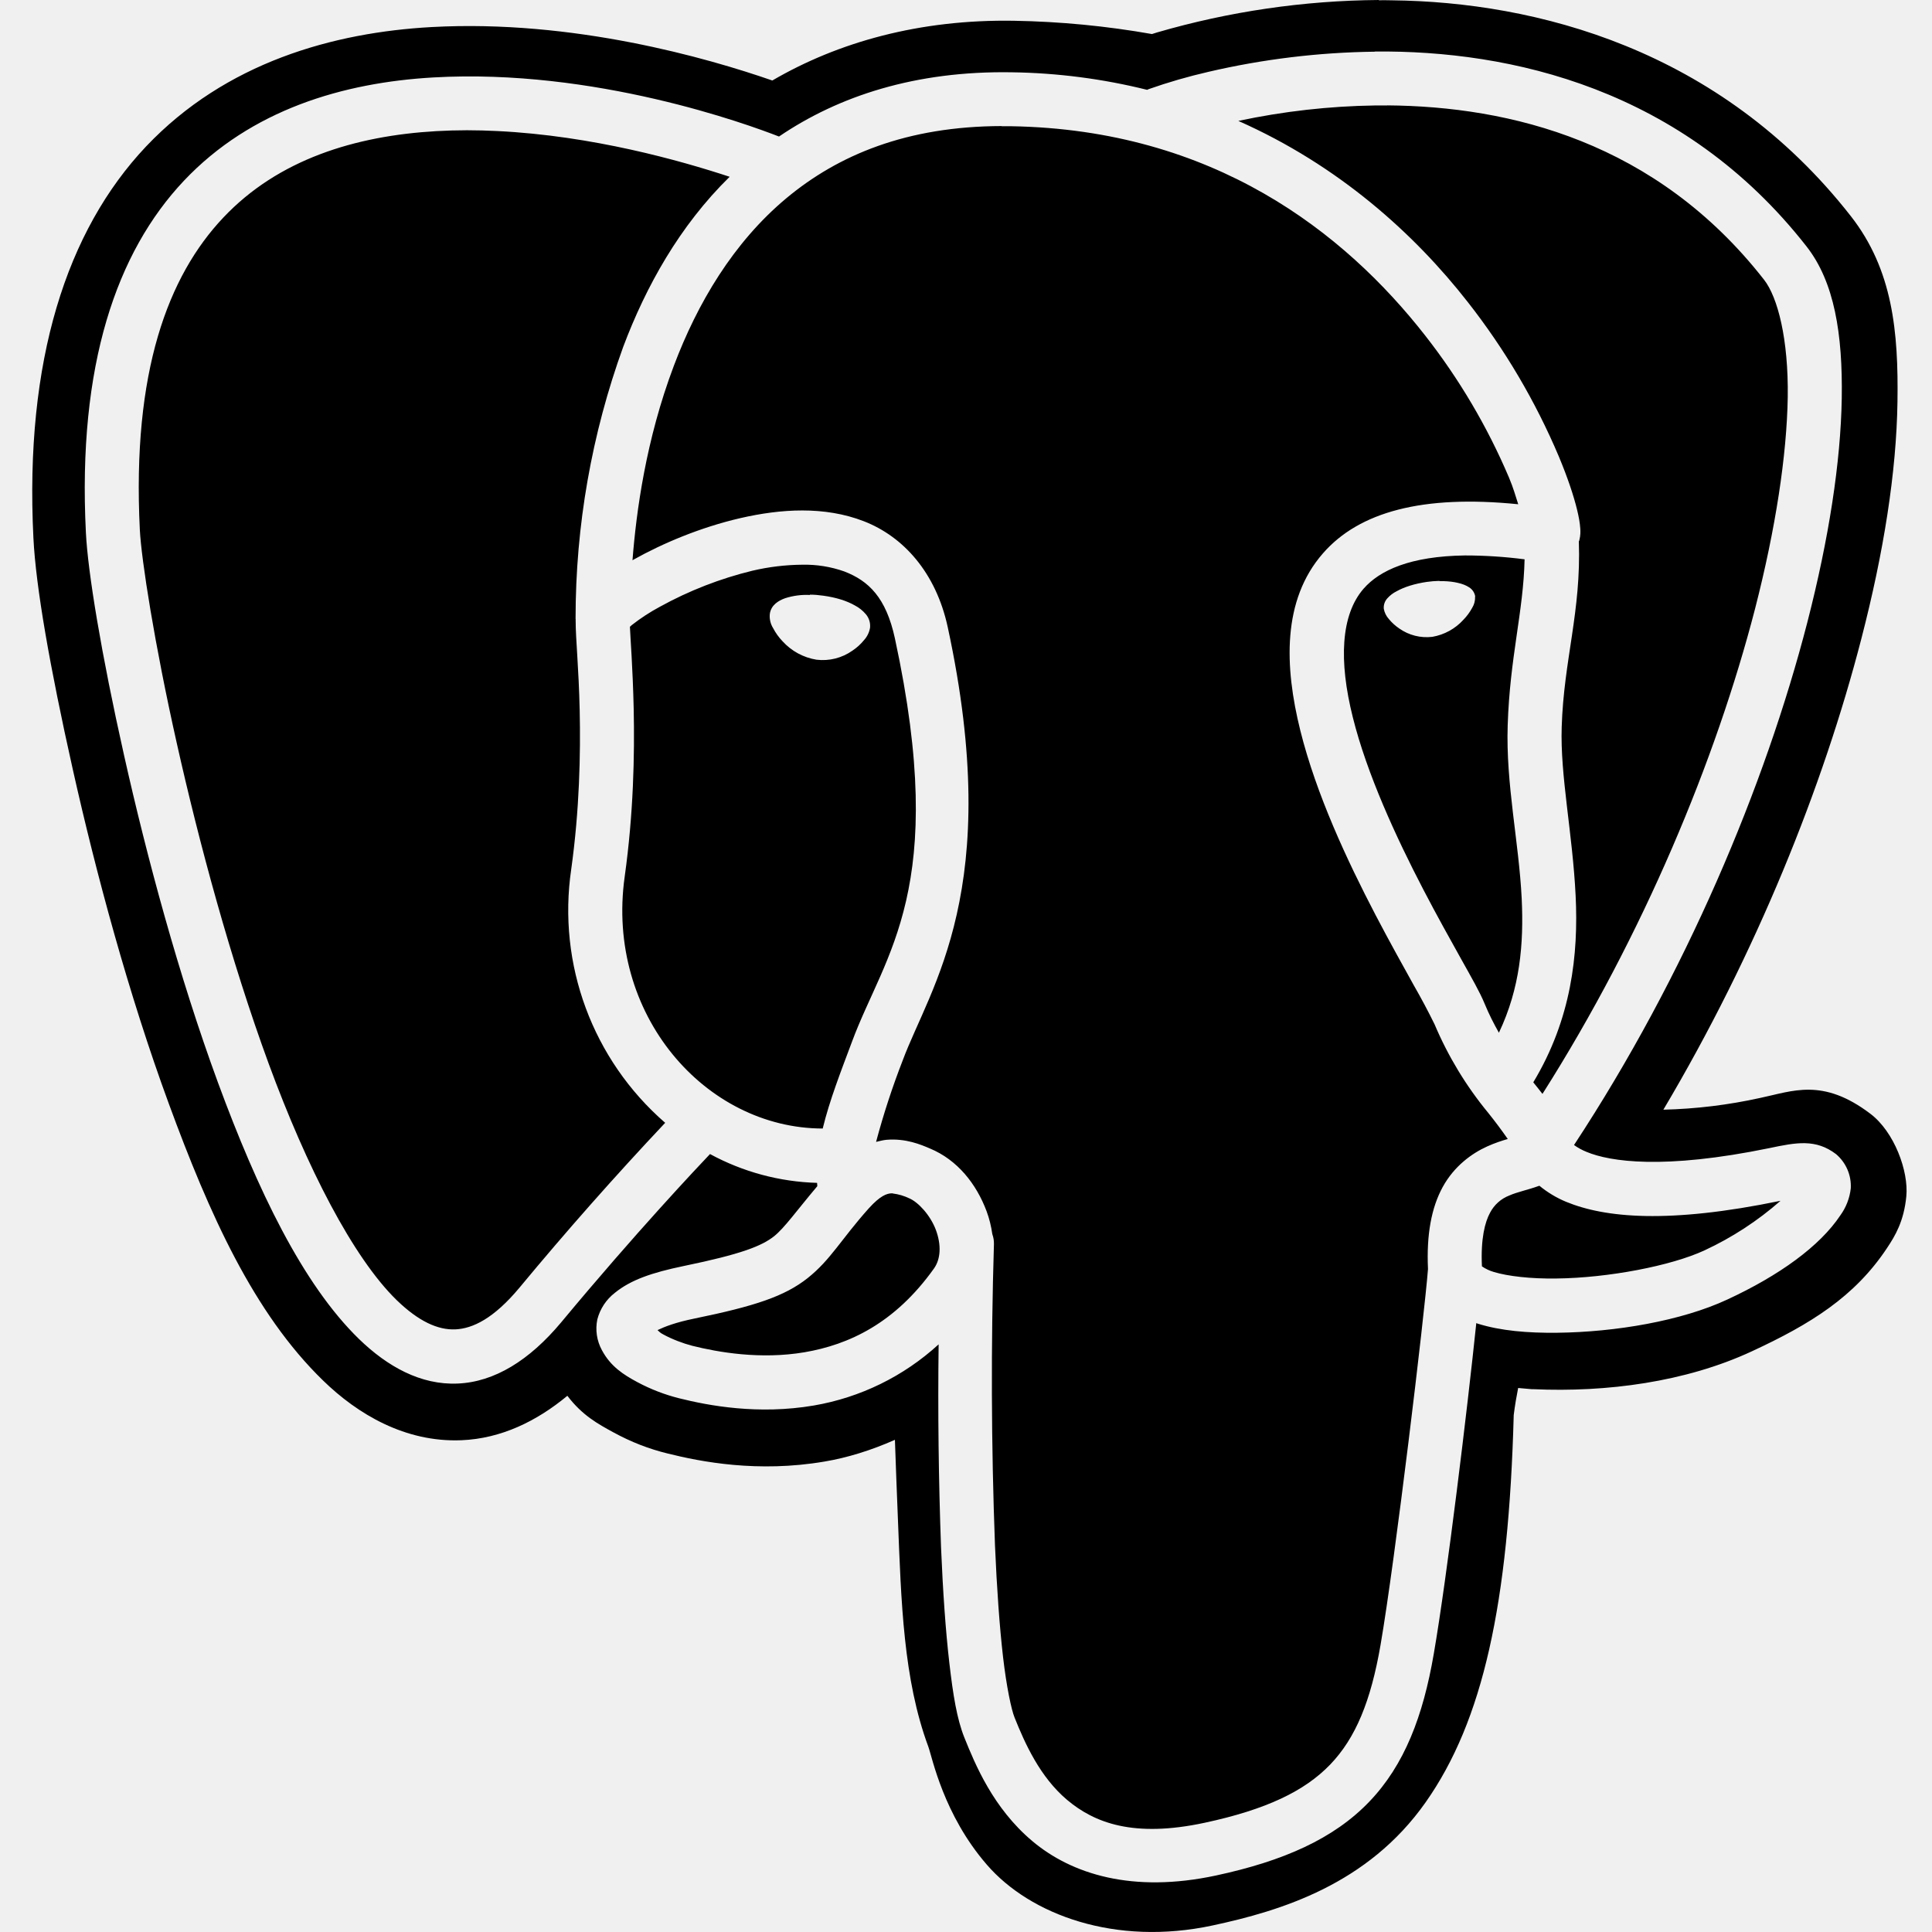
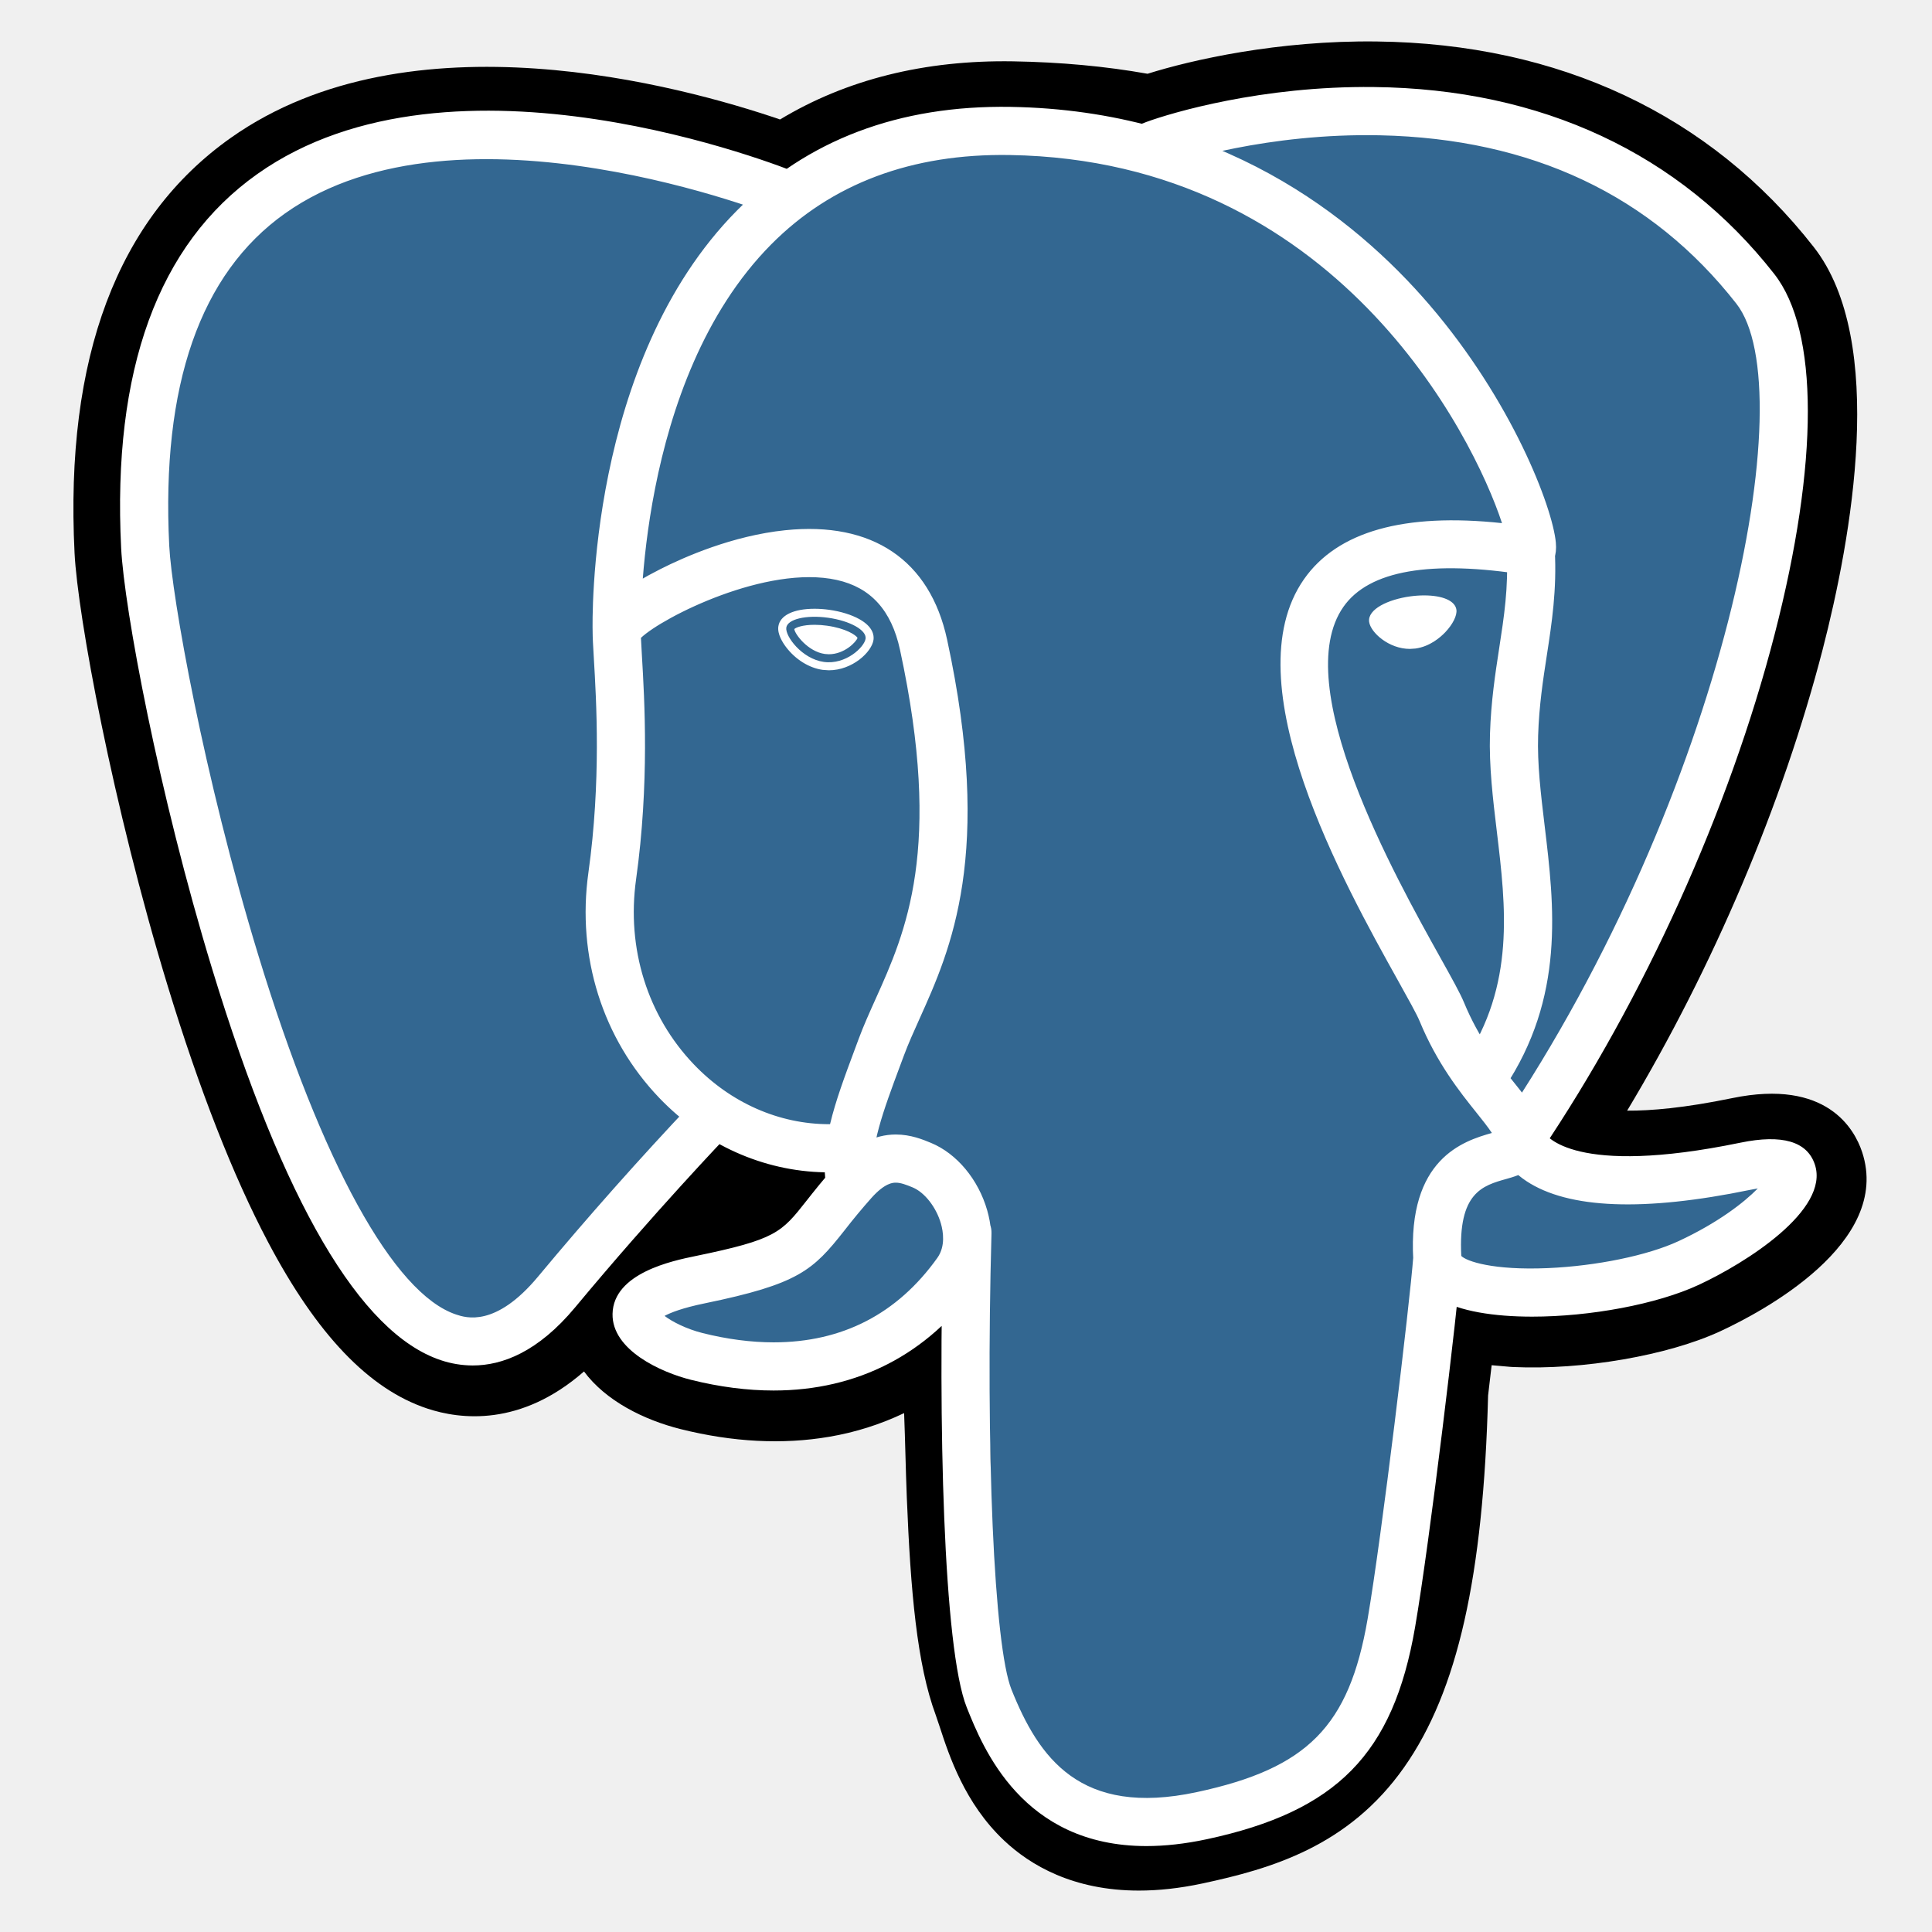
- <svg xmlns="http://www.w3.org/2000/svg" fill="#000000" width="800px" height="800px" viewBox="0 0 24 24" role="img">
-   <path d="M17.128 0a10.134 10.134 0 0 0-2.755.403l-.063.02A10.922 10.922 0 0 0 12.6.258C11.422.238 10.41.524 9.594 1 8.79.721 7.122.24 5.364.336 4.14.403 2.804.775 1.814 1.82.827 2.865.305 4.482.415 6.682c.03.607.203 1.597.49 2.879s.69 2.783 1.193 4.152c.503 1.37 1.054 2.6 1.915 3.436.43.419 1.022.771 1.72.742.49-.02.933-.235 1.315-.552.186.245.385.352.566.451.228.125.45.21.68.266.413.103 1.12.241 1.948.1.282-.047.579-.139.875-.27.011.33.024.653.037.98.041 1.036.067 1.993.378 2.832.05.137.187.843.727 1.466.54.624 1.598 1.013 2.803.755.85-.182 1.931-.51 2.649-1.532.71-1.01 1.03-2.459 1.093-4.809.016-.127.035-.235.055-.336l.169.015h.02c.907.041 1.891-.088 2.713-.47.728-.337 1.279-.678 1.68-1.283.1-.15.21-.331.24-.643s-.149-.8-.446-1.025c-.595-.452-.969-.28-1.37-.197a6.27 6.27 0 0 1-1.202.146c1.156-1.947 1.985-4.015 2.458-5.845.28-1.08.437-2.076.45-2.947.013-.871-.058-1.642-.58-2.309C21.36.6 19.067.024 17.293.004c-.055-.001-.11-.002-.165-.001zm-.047.64c1.678-.016 3.822.455 5.361 2.422.346.442.449 1.088.437 1.884-.013.795-.16 1.747-.429 2.79-.522 2.02-1.508 4.375-2.897 6.488a.756.756 0 0 0 .158.086c.29.12.951.223 2.27-.048.332-.07.575-.117.827.075a.52.52 0 0 1 .183.425.704.704 0 0 1-.13.336c-.255.383-.758.746-1.403 1.045-.571.266-1.39.405-2.116.413-.364.004-.7-.024-.985-.113l-.018-.007c-.11 1.06-.363 3.153-.528 4.108-.132.77-.363 1.382-.804 1.84-.44.458-1.063.734-1.901.914-1.038.223-1.795-.017-2.283-.428-.487-.41-.71-.954-.844-1.287-.092-.23-.14-.528-.186-.926-.046-.398-.08-.885-.103-1.434a51.426 51.426 0 0 1-.03-2.523 3.061 3.061 0 0 1-1.552.76c-.689.117-1.304.002-1.671-.09a2.276 2.276 0 0 1-.52-.201c-.17-.091-.332-.194-.44-.397a.56.56 0 0 1-.057-.381.61.61 0 0 1 .218-.331c.198-.161.46-.251.855-.333.719-.148.97-.249 1.123-.37.13-.104.277-.314.537-.622a1.16 1.16 0 0 1-.003-.041 2.96 2.96 0 0 1-1.33-.358c-.15.158-.916.968-1.85 2.092-.393.47-.827.74-1.285.759-.458.02-.872-.211-1.224-.552-.703-.683-1.264-1.858-1.753-3.186-.488-1.328-.885-2.807-1.167-4.067-.283-1.26-.45-2.276-.474-2.766-.105-2.082.382-3.485 1.217-4.37.836-.885 1.982-1.22 3.099-1.284 2.005-.115 3.909.584 4.294.734.742-.504 1.698-.818 2.892-.798a7.39 7.39 0 0 1 1.681.218l.02-.009a6.854 6.854 0 0 1 .739-.214A9.626 9.626 0 0 1 17.08.642zm.152.67h-.146a8.74 8.74 0 0 0-1.704.192c1.246.552 2.187 1.402 2.85 2.25a8.44 8.44 0 0 1 1.132 1.92c.11.264.184.487.226.66.021.087.035.16.04.236.002.038.004.077-.012.144 0 .003-.005.01-.006.013.03.876-.187 1.47-.213 2.306-.02.606.135 1.318.173 2.095.036.73-.052 1.532-.526 2.319.04.048.076.096.114.144 1.254-1.975 2.158-4.16 2.64-6.023.258-1.003.395-1.912.407-2.632.01-.72-.124-1.242-.295-1.46-1.342-1.716-3.158-2.153-4.68-2.165zm-4.79.256c-1.182.003-2.03.36-2.673.895-.663.553-1.108 1.31-1.4 2.085-.347.92-.466 1.81-.513 2.414l.013-.008c.357-.2.826-.4 1.328-.516.502-.115 1.043-.151 1.533.039s.895.637 1.042 1.315c.704 3.257-.219 4.468-.559 5.382a9.61 9.61 0 0 0-.331 1.013c.043-.01.086-.022.129-.026.24-.02.428.06.54.108.342.142.577.44.704.78.033.089.057.185.071.284a.336.336 0 0 1 .02.127 55.14 55.14 0 0 0 .013 3.738c.023.538.057 1.012.1 1.386.043.373.104.657.143.753.128.32.315.739.653 1.024.338.284.823.474 1.709.284.768-.165 1.242-.394 1.559-.723.316-.329.505-.787.626-1.488.181-1.05.545-4.095.589-4.668-.02-.432.044-.764.182-1.017.142-.26.362-.419.552-.505.095-.043.184-.072.257-.093a5.956 5.956 0 0 0-.243-.325 4.456 4.456 0 0 1-.666-1.099 8.296 8.296 0 0 0-.257-.483c-.133-.24-.301-.54-.477-.877-.352-.675-.735-1.493-.934-2.29-.198-.796-.227-1.62.281-2.201.45-.516 1.24-.73 2.426-.61-.035-.105-.056-.192-.115-.332a7.817 7.817 0 0 0-1.041-1.764c-1.005-1.285-2.632-2.559-5.146-2.6h-.115zm-6.642.052c-.127 0-.254.004-.38.011-1.01.058-1.965.351-2.648 1.075-.684.724-1.134 1.911-1.036 3.876.019.372.181 1.414.459 2.652.277 1.238.67 2.695 1.142 3.982.473 1.287 1.046 2.407 1.59 2.937.274.265.512.372.728.363.217-.01.478-.135.797-.518a43.244 43.244 0 0 1 1.81-2.048 3.497 3.497 0 0 1-1.167-3.15c.103-.739.117-1.43.105-1.976-.012-.532-.05-.886-.05-1.107a.336.336 0 0 1 0-.019v-.005l-.001-.006v-.001a9.893 9.893 0 0 1 .592-3.376c.28-.744.697-1.5 1.322-2.112-.614-.202-1.704-.51-2.884-.568a7.603 7.603 0 0 0-.38-.01zM18.199 6.9c-.679.009-1.06.184-1.26.413-.283.325-.31.895-.134 1.597.175.703.537 1.489.877 2.142.17.327.335.621.468.86.134.24.232.41.292.555.055.134.116.252.178.362.263-.555.31-1.1.283-1.668-.035-.703-.198-1.422-.174-2.15.027-.851.195-1.405.21-2.063a5.793 5.793 0 0 0-.74-.048zm-8.234.115a2.82 2.82 0 0 0-.616.074 4.665 4.665 0 0 0-1.153.449 2.417 2.417 0 0 0-.349.228l-.022.02c.006.146.035.5.047 1.021.012.57-.002 1.297-.112 2.084-.239 1.71 1.002 3.126 2.46 3.128.085-.351.225-.707.365-1.082.406-1.094 1.205-1.892.532-5.006-.11-.51-.328-.716-.628-.832a1.474 1.474 0 0 0-.524-.084zm7.917.204h.05c.066.002.127.009.18.022.054.012.1.03.138.055a.164.164 0 0 1 .075.11l-.001.008h.001-.001a.24.24 0 0 1-.035.135.668.668 0 0 1-.11.15.677.677 0 0 1-.386.212.59.59 0 0 1-.41-.103.608.608 0 0 1-.13-.118.26.26 0 0 1-.063-.127.17.17 0 0 1 .042-.128.384.384 0 0 1 .117-.09c.096-.054.226-.094.373-.116.055-.008.109-.012.16-.013zm-7.82.168c.053 0 .109.005.166.013.153.021.289.062.393.122a.446.446 0 0 1 .133.106.223.223 0 0 1 .054.17.302.302 0 0 1-.075.154.649.649 0 0 1-.143.13.64.64 0 0 1-.448.113.728.728 0 0 1-.42-.228.71.71 0 0 1-.118-.164.28.28 0 0 1-.041-.177c.015-.108.104-.164.191-.195a.866.866 0 0 1 .307-.04zm9.06 7.343l-.003.001c-.147.053-.268.075-.37.12a.452.452 0 0 0-.239.214c-.063.115-.117.319-.101.666a.51.51 0 0 0 .148.07c.171.052.458.086.778.081.638-.007 1.423-.156 1.84-.35a3.95 3.95 0 0 0 .943-.615h-.001c-1.393.288-2.18.211-2.663.012a1.315 1.315 0 0 1-.332-.2zm-8.031.094h-.021c-.053.005-.13.023-.279.188-.348.39-.47.635-.757.864-.287.228-.66.35-1.405.503-.236.048-.371.101-.461.144.029.024.026.03.07.053.109.06.249.113.362.142.32.08.846.173 1.395.08.549-.094 1.12-.357 1.607-1.04.084-.118.093-.292.024-.479-.07-.187-.223-.348-.331-.393a.653.653 0 0 0-.204-.06z" />
+ <svg xmlns="http://www.w3.org/2000/svg" viewBox="0 0 128 128">
+   <path d="M93.809 92.112c.785-6.533.55-7.492 5.416-6.433l1.235.108c3.742.17 8.637-.602 11.513-1.938 6.191-2.873 9.861-7.668 3.758-6.409-13.924 2.873-14.881-1.842-14.881-1.842 14.703-21.815 20.849-49.508 15.543-56.287-14.47-18.489-39.517-9.746-39.936-9.52l-.134.025c-2.751-.571-5.83-.912-9.289-.968-6.301-.104-11.082 1.652-14.709 4.402 0 0-44.683-18.409-42.604 23.151.442 8.841 12.672 66.898 27.26 49.362 5.332-6.412 10.484-11.834 10.484-11.834 2.558 1.699 5.622 2.567 8.834 2.255l.249-.212c-.078.796-.044 1.575.099 2.497-3.757 4.199-2.653 4.936-10.166 6.482-7.602 1.566-3.136 4.355-.221 5.084 3.535.884 11.712 2.136 17.238-5.598l-.22.882c1.474 1.18 1.375 8.477 1.583 13.69.209 5.214.558 10.079 1.621 12.948 1.063 2.868 2.317 10.256 12.191 8.14 8.252-1.764 14.561-4.309 15.136-27.985" />
+   <path d="M75.458 125.256c-4.367 0-7.211-1.689-8.938-3.32-2.607-2.46-3.641-5.629-4.259-7.522l-.267-.79c-1.244-3.358-1.666-8.193-1.916-14.419-.038-.935-.064-1.898-.093-2.919-.021-.747-.047-1.684-.085-2.664a18.8 18.8 0 01-4.962 1.568c-3.079.526-6.389.356-9.84-.507-2.435-.609-4.965-1.871-6.407-3.82-4.203 3.681-8.212 3.182-10.396 2.453-3.853-1.285-7.301-4.896-10.542-11.037-2.309-4.375-4.542-10.075-6.638-16.943-3.65-11.96-5.969-24.557-6.175-28.693C4.292 23.698 7.777 14.44 15.296 9.129 27.157.751 45.128 5.678 51.68 7.915c4.402-2.653 9.581-3.944 15.433-3.851 3.143.051 6.136.327 8.916.823 2.9-.912 8.628-2.221 15.185-2.139 12.081.144 22.092 4.852 28.949 13.615 4.894 6.252 2.474 19.381.597 26.651-2.642 10.226-7.271 21.102-12.957 30.57 1.544.011 3.781-.174 6.961-.831 6.274-1.295 8.109 2.069 8.607 3.575 1.995 6.042-6.677 10.608-9.382 11.864-3.466 1.609-9.117 2.589-13.745 2.377l-.202-.013-1.216-.107-.12 1.014-.116.991c-.311 11.999-2.025 19.598-5.552 24.619-3.697 5.264-8.835 6.739-13.361 7.709-1.544.33-2.947.474-4.219.474zm-9.19-43.671c2.819 2.256 3.066 6.501 3.287 14.434.028.99.054 1.927.089 2.802.106 2.65.355 8.855 1.327 11.477.137.371.26.747.39 1.146 1.083 3.316 1.626 4.979 6.309 3.978 3.931-.843 5.952-1.599 7.534-3.851 2.299-3.274 3.585-9.86 3.821-19.575l4.783.116-4.75-.57.14-1.186c.455-3.91.783-6.734 3.396-8.602 2.097-1.498 4.486-1.353 6.389-1.01-2.091-1.58-2.669-3.433-2.823-4.193l-.399-1.965 1.121-1.663c6.457-9.58 11.781-21.354 14.609-32.304 2.906-11.251 2.02-17.226 1.134-18.356-11.729-14.987-32.068-8.799-34.192-8.097l-.359.194-1.8.335-.922-.191c-2.542-.528-5.366-.82-8.393-.869-4.756-.08-8.593 1.044-11.739 3.431l-2.183 1.655-2.533-1.043c-5.412-2.213-21.308-6.662-29.696-.721-4.656 3.298-6.777 9.76-6.305 19.207.156 3.119 2.275 14.926 5.771 26.377 4.831 15.825 9.221 21.082 11.054 21.693.32.108 1.15-.537 1.976-1.529a270.708 270.708 0 0110.694-12.07l2.77-2.915 3.349 2.225c1.35.897 2.839 1.406 4.368 1.502l7.987-6.812-1.157 11.808c-.026.265-.039.626.065 1.296l.348 2.238-1.51 1.688-.174.196 4.388 2.025 1.836-2.301z" />
+   <path fill="#336791" d="M115.731 77.44c-13.925 2.873-14.882-1.842-14.882-1.842 14.703-21.816 20.849-49.51 15.545-56.287C101.924.823 76.875 9.566 76.457 9.793l-.135.024c-2.751-.571-5.83-.911-9.291-.967-6.301-.103-11.08 1.652-14.707 4.402 0 0-44.684-18.408-42.606 23.151.442 8.842 12.672 66.899 27.26 49.363 5.332-6.412 10.483-11.834 10.483-11.834 2.559 1.699 5.622 2.567 8.833 2.255l.25-.212c-.078.796-.042 1.575.1 2.497-3.758 4.199-2.654 4.936-10.167 6.482-7.602 1.566-3.136 4.355-.22 5.084 3.534.884 11.712 2.136 17.237-5.598l-.221.882c1.473 1.18 2.507 7.672 2.334 13.557-.174 5.885-.29 9.926.871 13.082 1.16 3.156 2.316 10.256 12.192 8.14 8.252-1.768 12.528-6.351 13.124-13.995.422-5.435 1.377-4.631 1.438-9.49l.767-2.3c.884-7.367.14-9.743 5.225-8.638l1.235.108c3.742.17 8.639-.602 11.514-1.938 6.19-2.871 9.861-7.667 3.758-6.408z" />
+   <path fill="#fff" d="M75.957 122.307c-8.232 0-10.84-6.519-11.907-9.185-1.562-3.907-1.899-19.069-1.551-31.503a1.59 1.59 0 011.64-1.55 1.594 1.594 0 011.55 1.639c-.401 14.341.168 27.337 1.324 30.229 1.804 4.509 4.54 8.453 12.275 6.796 7.343-1.575 10.093-4.359 11.318-11.46.94-5.449 2.799-20.951 3.028-24.01a1.593 1.593 0 011.71-1.472 1.597 1.597 0 011.472 1.71c-.239 3.185-2.089 18.657-3.065 24.315-1.446 8.387-5.185 12.191-13.794 14.037-1.463.313-2.792.453-4 .454zM31.321 90.466a6.71 6.71 0 01-2.116-.35c-5.347-1.784-10.44-10.492-15.138-25.885-3.576-11.717-5.842-23.947-6.041-27.922-.589-11.784 2.445-20.121 9.02-24.778 13.007-9.216 34.888-.44 35.813-.062a1.596 1.596 0 01-1.207 2.955c-.211-.086-21.193-8.492-32.768-.285-5.622 3.986-8.203 11.392-7.672 22.011.167 3.349 2.284 15.285 5.906 27.149 4.194 13.742 8.967 22.413 13.096 23.79.648.216 2.62.873 5.439-2.517A245.272 245.272 0 0145.88 73.046a1.596 1.596 0 012.304 2.208c-.048.05-4.847 5.067-10.077 11.359-2.477 2.979-4.851 3.853-6.786 3.853zm69.429-13.445a1.596 1.596 0 01-1.322-2.487c14.863-22.055 20.08-48.704 15.612-54.414-5.624-7.186-13.565-10.939-23.604-11.156-7.433-.16-13.341 1.738-14.307 2.069l-.243.099c-.971.305-1.716-.227-1.997-.849a1.6 1.6 0 01.631-2.025c.046-.027.192-.089.429-.176l-.021.006.021-.007c1.641-.601 7.639-2.4 15.068-2.315 11.108.118 20.284 4.401 26.534 12.388 2.957 3.779 2.964 12.485.019 23.887-3.002 11.625-8.651 24.118-15.497 34.277-.306.457-.81.703-1.323.703zm.76 10.21c-2.538 0-4.813-.358-6.175-1.174-1.4-.839-1.667-1.979-1.702-2.584-.382-6.71 3.32-7.878 5.208-8.411-.263-.398-.637-.866-1.024-1.349-1.101-1.376-2.609-3.26-3.771-6.078-.182-.44-.752-1.463-1.412-2.648-3.579-6.418-11.026-19.773-6.242-26.612 2.214-3.165 6.623-4.411 13.119-3.716C97.6 28.837 88.5 10.625 66.907 10.271c-6.494-.108-11.82 1.889-15.822 5.93-8.96 9.049-8.636 25.422-8.631 25.586a1.595 1.595 0 11-3.19.084c-.02-.727-.354-17.909 9.554-27.916C53.455 9.272 59.559 6.96 66.96 7.081c13.814.227 22.706 7.25 27.732 13.101 5.479 6.377 8.165 13.411 8.386 15.759.165 1.746-1.088 2.095-1.341 2.147l-.576.013c-6.375-1.021-10.465-.312-12.156 2.104-3.639 5.201 3.406 17.834 6.414 23.229.768 1.376 1.322 2.371 1.576 2.985.988 2.396 2.277 4.006 3.312 5.3.911 1.138 1.7 2.125 1.982 3.283.131.23 1.99 2.98 13.021.703 2.765-.57 4.423-.083 4.93 1.45.997 3.015-4.597 6.532-7.694 7.97-2.775 1.29-7.204 2.106-11.036 2.106zm-4.696-4.021c.35.353 2.101.962 5.727.806 3.224-.138 6.624-.839 8.664-1.786 2.609-1.212 4.351-2.567 5.253-3.492l-.5.092c-7.053 1.456-12.042 1.262-14.828-.577a6.162 6.162 0 01-.54-.401c-.302.119-.581.197-.78.253-1.58.443-3.214.902-2.996 5.105zm-45.562 8.915c-1.752 0-3.596-.239-5.479-.71-1.951-.488-5.24-1.957-5.19-4.37.057-2.707 3.994-3.519 5.476-3.824 5.354-1.103 5.703-1.545 7.376-3.67.488-.619 1.095-1.39 1.923-2.314 1.229-1.376 2.572-2.073 3.992-2.073.989 0 1.8.335 2.336.558 1.708.708 3.133 2.42 3.719 4.467.529 1.847.276 3.625-.71 5.006-3.237 4.533-7.886 6.93-13.443 6.93zm-7.222-4.943c.481.372 1.445.869 2.518 1.137 1.631.408 3.213.615 4.705.615 4.546 0 8.196-1.882 10.847-5.594.553-.774.387-1.757.239-2.274-.31-1.083-1.08-2.068-1.873-2.397-.43-.178-.787-.314-1.115-.314-.176 0-.712 0-1.614 1.009a41.146 41.146 0 00-1.794 2.162c-2.084 2.646-3.039 3.544-9.239 4.821-1.513.31-2.289.626-2.674.835zm12.269-7.36a1.596 1.596 0 01-1.575-1.354 8.218 8.218 0 01-.08-.799c-4.064-.076-7.985-1.82-10.962-4.926-3.764-3.927-5.477-9.368-4.699-14.927.845-6.037.529-11.366.359-14.229-.047-.796-.081-1.371-.079-1.769.003-.505.013-1.844 4.489-4.113 1.592-.807 4.784-2.215 8.271-2.576 5.777-.597 9.585 1.976 10.725 7.246 3.077 14.228.244 20.521-1.825 25.117-.385.856-.749 1.664-1.04 2.447l-.257.69c-1.093 2.931-2.038 5.463-1.748 7.354a1.595 1.595 0 01-1.335 1.819l-.244.02zM42.464 42.26l.062 1.139c.176 2.974.504 8.508-.384 14.86-.641 4.585.759 9.06 3.843 12.276 2.437 2.542 5.644 3.945 8.94 3.945h.068c.369-1.555.982-3.197 1.642-4.966l.255-.686c.329-.884.714-1.74 1.122-2.646 1.991-4.424 4.47-9.931 1.615-23.132-.565-2.615-1.936-4.128-4.189-4.627-4.628-1.022-11.525 2.459-12.974 3.837zm9.63-.677c-.08.564 1.033 2.07 2.485 2.271 1.449.203 2.689-.975 2.768-1.539.079-.564-1.033-1.186-2.485-1.388-1.451-.202-2.691.092-2.768.656zm2.818 2.826l-.407-.028c-.9-.125-1.81-.692-2.433-1.518-.219-.29-.576-.852-.505-1.354.101-.736.999-1.177 2.4-1.177.313 0 .639.023.967.069.766.106 1.477.327 2.002.62.91.508.977 1.075.936 1.368-.112.813-1.405 2.02-2.96 2.02zm-2.289-2.732c.045.348.907 1.496 2.029 1.651l.261.018c1.036 0 1.81-.815 1.901-1.082-.096-.182-.762-.634-2.025-.81a5.823 5.823 0 00-.821-.059c-.812 0-1.243.183-1.345.282zm43.605-1.245c.079.564-1.033 2.07-2.484 2.272-1.45.202-2.691-.975-2.771-1.539-.076-.564 1.036-1.187 2.486-1.388 1.45-.203 2.689.092 2.769.655zm-2.819 2.56c-1.396 0-2.601-1.086-2.7-1.791-.115-.846 1.278-1.489 2.712-1.688.316-.044.629-.066.93-.066 1.238 0 2.058.363 2.14.949.053.379-.238.964-.739 1.492-.331.347-1.026.948-1.973 1.079l-.37.025zm.943-3.013c-.276 0-.564.021-.856.061-1.441.201-2.301.779-2.259 1.089.048.341.968 1.332 2.173 1.332l.297-.021c.787-.109 1.378-.623 1.66-.919.443-.465.619-.903.598-1.052-.028-.198-.56-.49-1.613-.49zm3.965 32.843a1.594 1.594 0 01-1.324-2.483c3.398-5.075 2.776-10.25 2.175-15.255-.257-2.132-.521-4.337-.453-6.453.07-2.177.347-3.973.614-5.71.317-2.058.617-4.002.493-6.31a1.595 1.595 0 113.186-.172c.142 2.638-.197 4.838-.525 6.967-.253 1.643-.515 3.342-.578 5.327-.061 1.874.178 3.864.431 5.97.64 5.322 1.365 11.354-2.691 17.411a1.596 1.596 0 01-1.328.708z" />
</svg>
